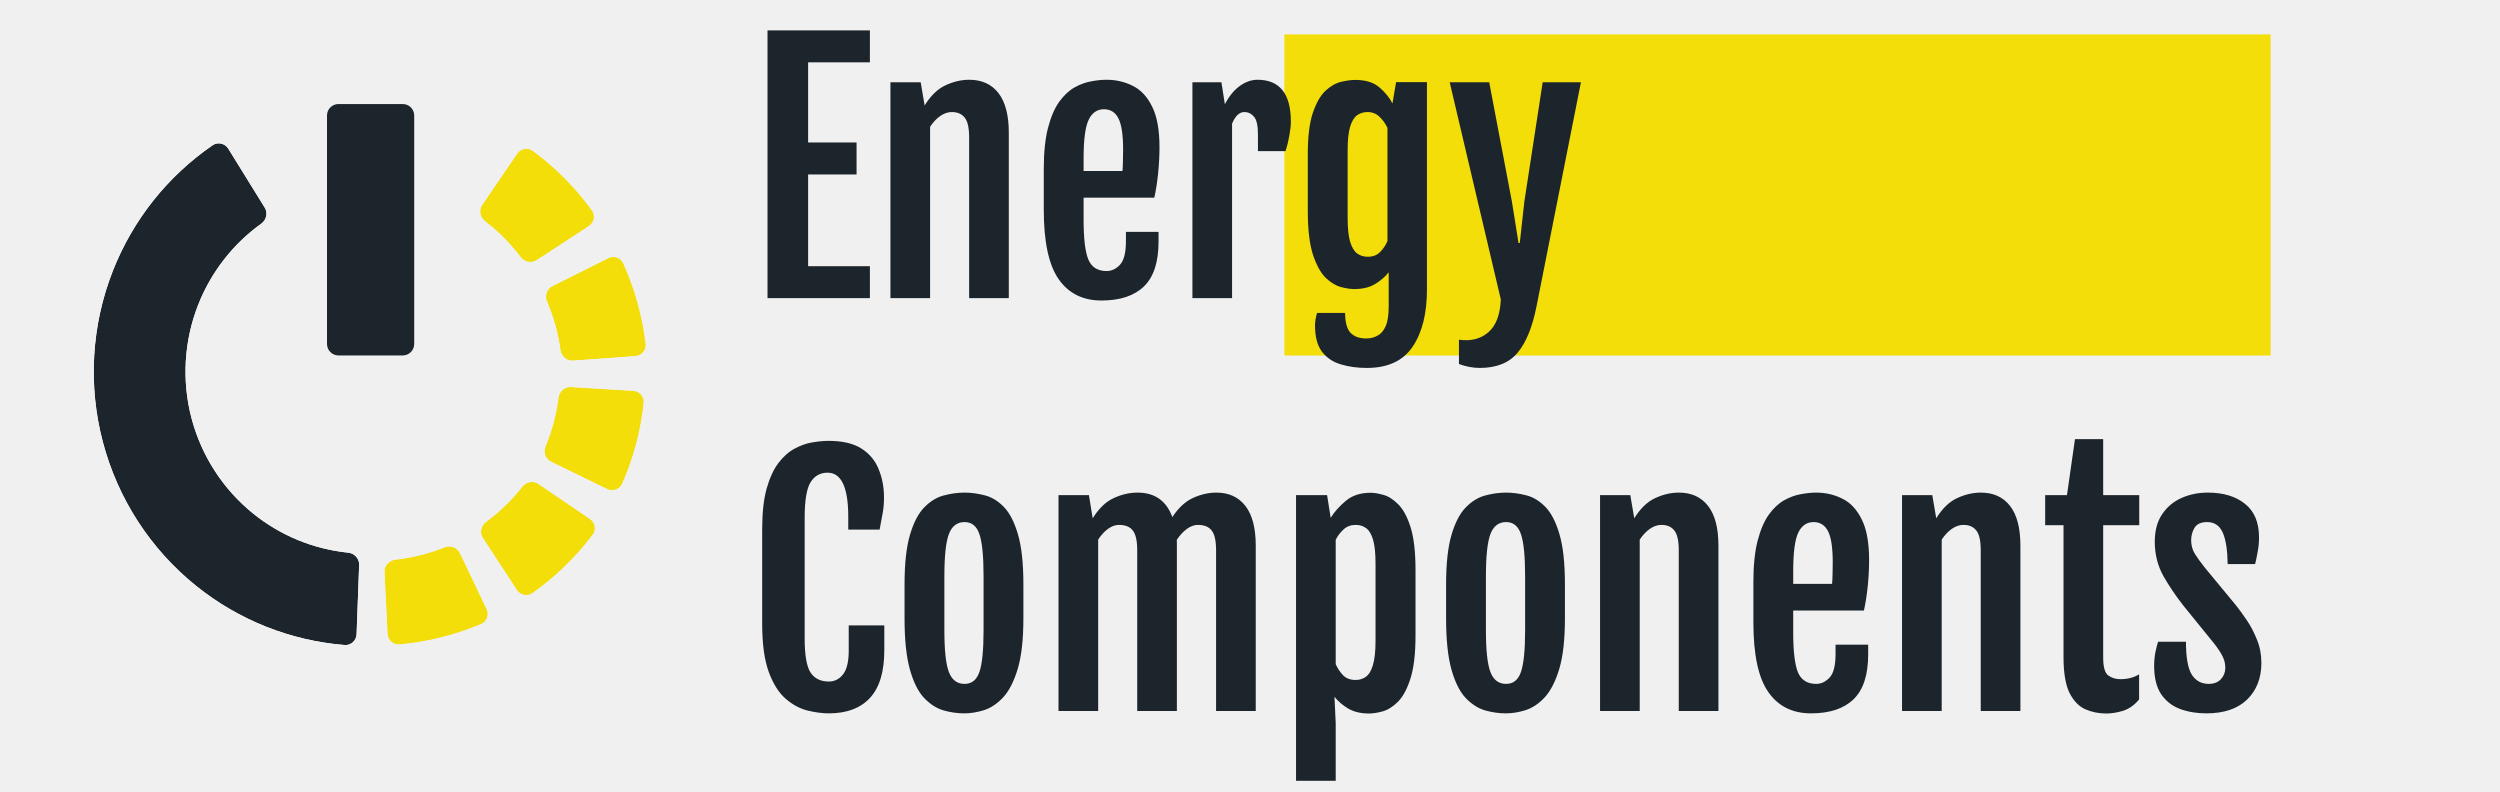
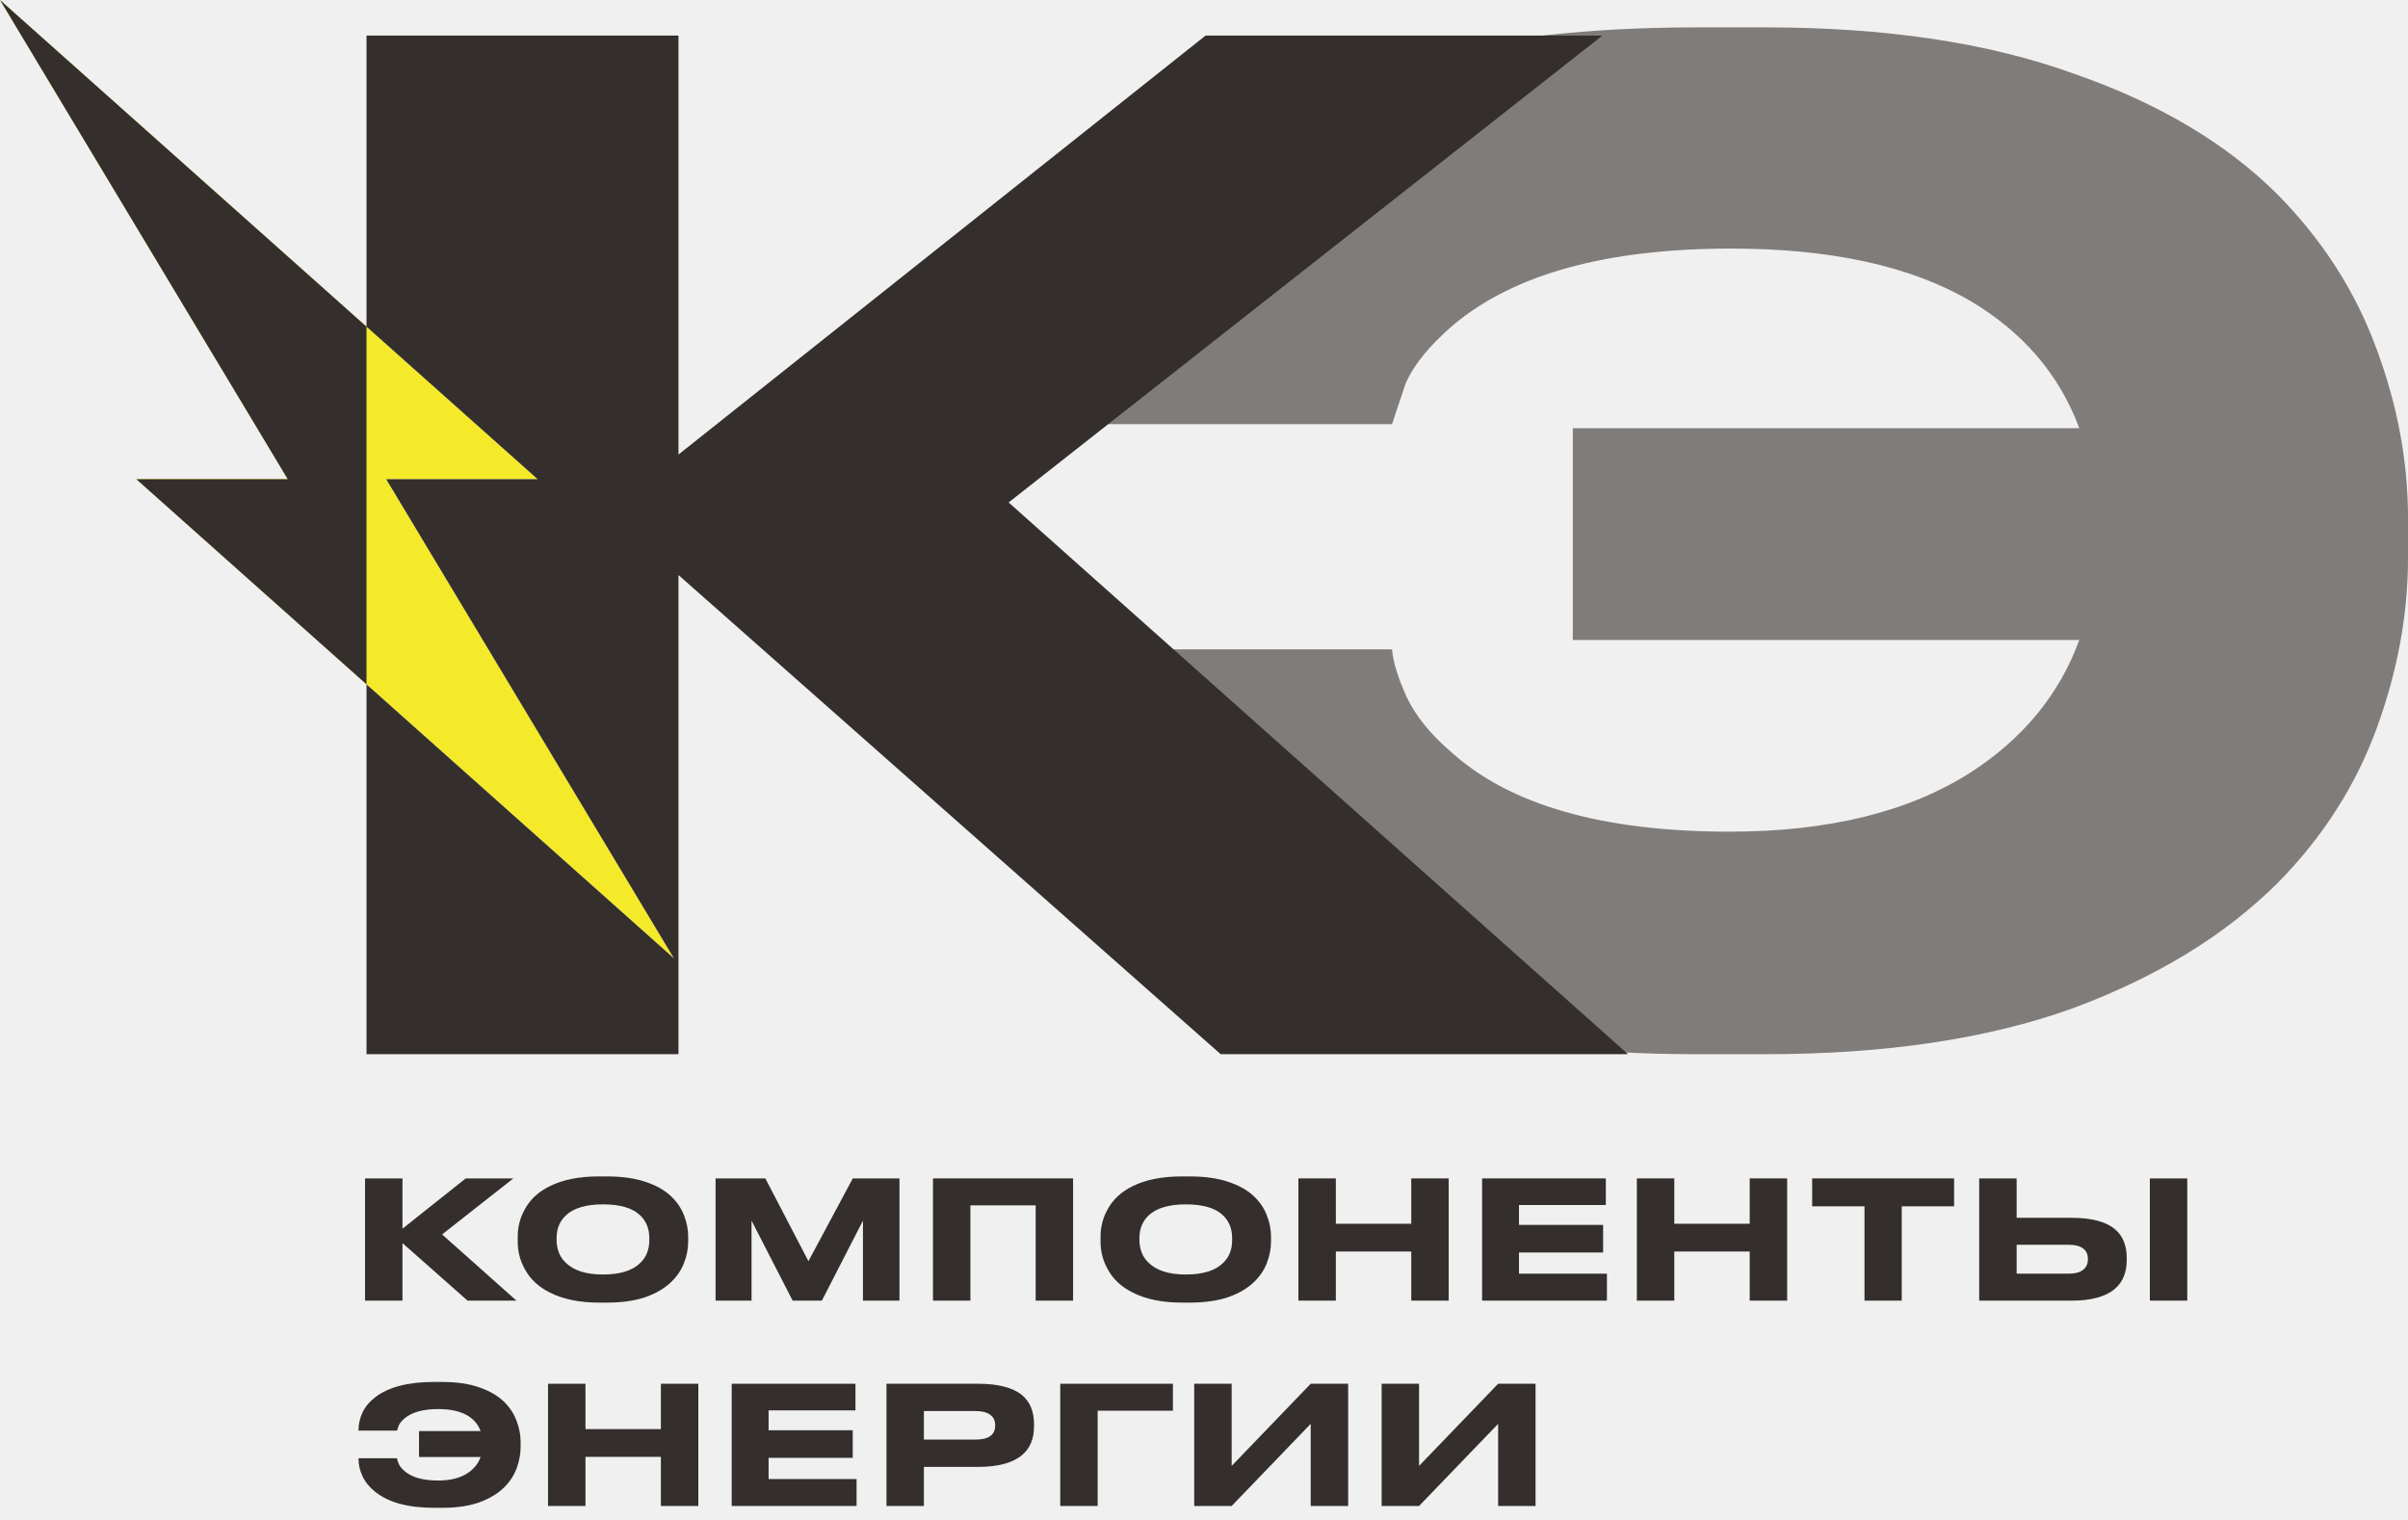
- <svg xmlns="http://www.w3.org/2000/svg" width="218" height="69" viewBox="0 0 218 69" fill="none">
-   <rect x="28.515" y="9.072" width="7.604" height="21.923" rx="1" fill="#1D252C" />
-   <mask id="path-2-inside-1_57_106" fill="white">
-     <path d="M31.095 55.304C31.075 55.856 30.61 56.289 30.059 56.246C25.335 55.869 20.822 54.078 17.108 51.093C13.132 47.898 10.28 43.504 8.973 38.556C7.665 33.609 7.971 28.369 9.844 23.61C11.594 19.164 14.626 15.355 18.539 12.667C18.996 12.353 19.617 12.499 19.909 12.971L23.085 18.104C23.374 18.572 23.229 19.183 22.782 19.504C20.317 21.274 18.404 23.727 17.283 26.574C16.041 29.731 15.838 33.206 16.705 36.487C17.573 39.769 19.464 42.684 22.101 44.803C24.477 46.713 27.345 47.885 30.357 48.191C30.906 48.246 31.338 48.707 31.317 49.258L31.095 55.304Z" />
-   </mask>
-   <path d="M31.095 55.304C31.075 55.856 30.61 56.289 30.059 56.246C25.335 55.869 20.822 54.078 17.108 51.093C13.132 47.898 10.28 43.504 8.973 38.556C7.665 33.609 7.971 28.369 9.844 23.61C11.594 19.164 14.626 15.355 18.539 12.667C18.996 12.353 19.617 12.499 19.909 12.971L23.085 18.104C23.374 18.572 23.229 19.183 22.782 19.504C20.317 21.274 18.404 23.727 17.283 26.574C16.041 29.731 15.838 33.206 16.705 36.487C17.573 39.769 19.464 42.684 22.101 44.803C24.477 46.713 27.345 47.885 30.357 48.191C30.906 48.246 31.338 48.707 31.317 49.258L31.095 55.304Z" fill="#1D252C" stroke="#1D252C" stroke-width="100" mask="url(#path-2-inside-1_57_106)" />
-   <mask id="path-3-inside-2_57_106" fill="white">
-     <path d="M55.399 31.058C55.951 31.018 56.367 30.539 56.304 29.99C56.022 27.561 55.363 25.191 54.349 22.963C54.122 22.462 53.521 22.265 53.029 22.512L48.171 24.945C47.675 25.193 47.479 25.796 47.699 26.305C48.28 27.653 48.675 29.074 48.872 30.528C48.946 31.075 49.422 31.489 49.972 31.45L55.399 31.058Z" />
-   </mask>
-   <path d="M55.399 31.058C55.951 31.018 56.367 30.539 56.304 29.99C56.022 27.561 55.363 25.191 54.349 22.963C54.122 22.462 53.521 22.265 53.029 22.512L48.171 24.945C47.675 25.193 47.479 25.796 47.699 26.305C48.28 27.653 48.675 29.074 48.872 30.528C48.946 31.075 49.422 31.489 49.972 31.45L55.399 31.058Z" fill="#F3DE09" stroke="#F3DE09" stroke-width="100" mask="url(#path-3-inside-2_57_106)" />
-   <mask id="path-4-inside-3_57_106" fill="white">
-     <path d="M52.937 42.648C53.433 42.89 54.036 42.686 54.259 42.181C55.247 39.942 55.88 37.564 56.134 35.132C56.191 34.585 55.77 34.113 55.219 34.079L49.792 33.747C49.238 33.713 48.765 34.133 48.697 34.681C48.515 36.139 48.136 37.565 47.568 38.921C47.355 39.43 47.557 40.026 48.053 40.268L52.937 42.648Z" />
-   </mask>
-   <path d="M52.937 42.648C53.433 42.89 54.036 42.686 54.259 42.181C55.247 39.942 55.88 37.564 56.134 35.132C56.191 34.585 55.77 34.113 55.219 34.079L49.792 33.747C49.238 33.713 48.765 34.133 48.697 34.681C48.515 36.139 48.136 37.565 47.568 38.921C47.355 39.43 47.557 40.026 48.053 40.268L52.937 42.648Z" fill="#F3DE09" stroke="#F3DE09" stroke-width="100" mask="url(#path-4-inside-3_57_106)" />
-   <mask id="path-5-inside-4_57_106" fill="white">
-     <path d="M45.066 51.444C45.368 51.906 45.99 52.039 46.441 51.721C48.445 50.303 50.215 48.584 51.689 46.627C52.021 46.186 51.901 45.562 51.443 45.25L46.958 42.199C46.502 41.888 45.882 42.005 45.543 42.439C44.634 43.6 43.57 44.633 42.38 45.509C41.936 45.837 41.803 46.453 42.105 46.915L45.066 51.444Z" />
-   </mask>
-   <path d="M45.066 51.444C45.368 51.906 45.99 52.039 46.441 51.721C48.445 50.303 50.215 48.584 51.689 46.627C52.021 46.186 51.901 45.562 51.443 45.25L46.958 42.199C46.502 41.888 45.882 42.005 45.543 42.439C44.634 43.6 43.57 44.633 42.38 45.509C41.936 45.837 41.803 46.453 42.105 46.915L45.066 51.444Z" fill="#F3DE09" stroke="#F3DE09" stroke-width="100" mask="url(#path-5-inside-4_57_106)" />
-   <mask id="path-6-inside-5_57_106" fill="white">
-     <path d="M33.791 55.27C33.819 55.822 34.288 56.249 34.837 56.199C37.287 55.976 39.687 55.376 41.951 54.422C42.462 54.206 42.674 53.605 42.435 53.105L40.104 48.227C39.867 47.73 39.274 47.522 38.763 47.726C37.388 48.276 35.945 48.637 34.472 48.8C33.923 48.86 33.497 49.327 33.524 49.879L33.791 55.27Z" />
-   </mask>
-   <path d="M33.791 55.27C33.819 55.822 34.288 56.249 34.837 56.199C37.287 55.976 39.687 55.376 41.951 54.422C42.462 54.206 42.674 53.605 42.435 53.105L40.104 48.227C39.867 47.73 39.274 47.522 38.763 47.726C37.388 48.276 35.945 48.637 34.472 48.8C33.923 48.86 33.497 49.327 33.524 49.879L33.791 55.27Z" fill="#F3DE09" stroke="#F3DE09" stroke-width="100" mask="url(#path-6-inside-5_57_106)" />
-   <mask id="path-7-inside-6_57_106" fill="white">
-     <path d="M51.351 19.715C51.813 19.412 51.943 18.792 51.618 18.344C50.182 16.36 48.445 14.609 46.469 13.154C46.024 12.826 45.401 12.947 45.091 13.401L42.042 17.878C41.732 18.334 41.855 18.953 42.295 19.291C43.464 20.188 44.506 21.238 45.392 22.413C45.724 22.855 46.343 22.986 46.805 22.684L51.351 19.715Z" />
-   </mask>
-   <path d="M51.351 19.715C51.813 19.412 51.943 18.792 51.618 18.344C50.182 16.36 48.445 14.609 46.469 13.154C46.024 12.826 45.401 12.947 45.091 13.401L42.042 17.878C41.732 18.334 41.855 18.953 42.295 19.291C43.464 20.188 44.506 21.238 45.392 22.413C45.724 22.855 46.343 22.986 46.805 22.684L51.351 19.715Z" fill="#F3DE09" stroke="#F3DE09" stroke-width="100" mask="url(#path-7-inside-6_57_106)" />
-   <rect x="111.999" y="3" width="86" height="28" fill="#F3DE09" />
-   <path d="M66.927 2.648H75.855V5.437H70.468V12.424H74.693V15.213H70.468V23.211H75.855V26H66.927V2.648ZM77.646 7.174H80.284L80.626 9.183V9.197C81.164 8.331 81.775 7.743 82.458 7.433C83.142 7.114 83.83 6.955 84.523 6.955C85.617 6.955 86.464 7.342 87.066 8.117C87.667 8.892 87.968 10.045 87.968 11.576V26H84.509V11.986C84.509 11.157 84.381 10.582 84.126 10.264C83.871 9.935 83.497 9.771 83.005 9.771C82.659 9.771 82.322 9.885 81.993 10.113C81.665 10.341 81.369 10.655 81.105 11.056V26H77.646V7.174ZM91.017 18.289V14.734C91.017 13.294 91.14 12.1 91.386 11.152C91.632 10.204 91.956 9.448 92.357 8.883C92.767 8.317 93.213 7.898 93.697 7.625C94.189 7.351 94.676 7.174 95.159 7.092C95.642 7 96.085 6.955 96.486 6.955C97.315 6.955 98.081 7.133 98.782 7.488C99.484 7.834 100.045 8.436 100.464 9.293C100.892 10.14 101.107 11.321 101.107 12.834C101.107 13.59 101.066 14.365 100.984 15.158C100.902 15.942 100.792 16.635 100.656 17.236H94.49V19.15C94.49 20.791 94.626 21.948 94.9 22.623C95.182 23.297 95.715 23.635 96.499 23.635C96.928 23.635 97.315 23.452 97.661 23.088C98.008 22.714 98.181 22.03 98.181 21.037V20.217H101.025V21.078C101.025 22.864 100.596 24.168 99.74 24.988C98.892 25.799 97.661 26.205 96.048 26.205C94.426 26.205 93.182 25.585 92.316 24.346C91.45 23.106 91.017 21.087 91.017 18.289ZM97.88 14.912C97.898 14.711 97.912 14.411 97.921 14.01C97.93 13.599 97.935 13.271 97.935 13.025C97.935 11.777 97.803 10.883 97.538 10.345C97.274 9.808 96.855 9.534 96.281 9.525C95.67 9.525 95.219 9.835 94.927 10.455C94.635 11.066 94.49 12.182 94.49 13.805V14.912H97.88ZM103.978 7.174H106.507L106.808 9.088C107.182 8.377 107.619 7.844 108.12 7.488C108.622 7.133 109.132 6.955 109.652 6.955C111.593 6.955 112.564 8.176 112.564 10.619C112.564 10.929 112.518 11.339 112.427 11.849C112.336 12.351 112.226 12.793 112.099 13.176H109.693V11.713C109.693 10.956 109.579 10.446 109.351 10.181C109.123 9.908 108.84 9.771 108.503 9.771C108.075 9.771 107.719 10.108 107.437 10.783V26H103.978V7.174ZM117.294 27.285C117.294 28.087 117.445 28.657 117.745 28.994C118.055 29.34 118.52 29.514 119.14 29.514C119.486 29.514 119.805 29.436 120.097 29.281C120.398 29.135 120.639 28.862 120.822 28.461C121.004 28.06 121.095 27.476 121.095 26.711V23.744C120.785 24.136 120.389 24.478 119.906 24.769C119.422 25.061 118.816 25.207 118.087 25.207C117.768 25.207 117.381 25.148 116.925 25.029C116.478 24.911 116.032 24.637 115.585 24.209C115.148 23.771 114.779 23.092 114.478 22.172C114.186 21.251 114.04 19.993 114.04 18.398V13.449C114.04 11.918 114.186 10.715 114.478 9.84C114.779 8.965 115.148 8.322 115.585 7.912C116.032 7.502 116.488 7.242 116.952 7.133C117.426 7.023 117.832 6.969 118.169 6.969C119.09 6.969 119.796 7.187 120.288 7.625C120.79 8.053 121.168 8.518 121.423 9.019L121.738 7.16H124.431V25.234C124.431 27.331 124.016 28.994 123.187 30.224C122.357 31.464 121.022 32.084 119.181 32.084C118.351 32.084 117.595 31.979 116.911 31.769C116.228 31.569 115.681 31.2 115.271 30.662C114.87 30.124 114.669 29.363 114.669 28.379C114.669 28.069 114.728 27.704 114.847 27.285H117.294ZM119.263 22.39C119.719 22.39 120.083 22.249 120.357 21.967C120.63 21.684 120.84 21.37 120.986 21.023V11.152C120.812 10.778 120.58 10.455 120.288 10.181C120.006 9.908 119.659 9.771 119.249 9.771C118.912 9.771 118.611 9.862 118.347 10.045C118.092 10.218 117.887 10.551 117.732 11.043C117.586 11.526 117.513 12.237 117.513 13.176V18.945C117.513 19.875 117.586 20.59 117.732 21.092C117.887 21.584 118.096 21.926 118.361 22.117C118.625 22.299 118.926 22.39 119.263 22.39ZM127.22 29.623C128.268 29.769 129.125 29.55 129.79 28.967C130.456 28.392 130.816 27.44 130.87 26.109L126.413 7.174H129.859L131.841 17.592L132.415 21.187H132.525L132.921 17.592L134.521 7.174H137.857L133.988 26.697C133.632 28.502 133.085 29.851 132.347 30.744C131.609 31.637 130.506 32.084 129.038 32.084C128.446 32.084 127.84 31.97 127.22 31.742V29.623Z" fill="#1D252C" />
-   <path d="M72.273 62.205C71.708 62.205 71.088 62.123 70.413 61.959C69.748 61.795 69.115 61.453 68.513 60.933C67.911 60.414 67.419 59.635 67.036 58.596C66.654 57.547 66.462 56.148 66.462 54.398V46.127C66.462 44.723 66.59 43.556 66.845 42.627C67.109 41.688 67.451 40.941 67.87 40.385C68.299 39.819 68.768 39.4 69.279 39.127C69.798 38.844 70.313 38.662 70.823 38.58C71.343 38.489 71.822 38.443 72.259 38.443C73.462 38.443 74.415 38.666 75.117 39.113C75.818 39.56 76.32 40.161 76.62 40.918C76.93 41.665 77.085 42.49 77.085 43.392C77.085 43.894 77.044 44.358 76.962 44.787C76.889 45.206 76.803 45.671 76.702 46.181H73.968V45.06C73.968 42.499 73.367 41.218 72.163 41.218C71.516 41.218 71.019 41.501 70.673 42.066C70.336 42.622 70.167 43.648 70.167 45.142V55.67C70.167 57.119 70.336 58.108 70.673 58.636C71.019 59.165 71.553 59.429 72.273 59.429C72.774 59.429 73.189 59.22 73.517 58.801C73.845 58.372 74.009 57.689 74.009 56.75V54.535H77.112V56.695C77.112 58.564 76.698 59.949 75.868 60.851C75.039 61.754 73.84 62.205 72.273 62.205ZM84.085 62.205C83.484 62.205 82.877 62.118 82.267 61.945C81.656 61.763 81.091 61.398 80.572 60.851C80.061 60.304 79.651 59.48 79.341 58.377C79.031 57.265 78.876 55.779 78.876 53.92V50.967C78.876 49.135 79.036 47.685 79.355 46.619C79.674 45.543 80.093 44.746 80.612 44.226C81.132 43.698 81.697 43.356 82.308 43.201C82.918 43.037 83.516 42.955 84.099 42.955C84.664 42.955 85.247 43.032 85.849 43.187C86.45 43.333 87.006 43.666 87.517 44.185C88.027 44.696 88.442 45.493 88.761 46.578C89.08 47.653 89.24 49.116 89.24 50.967V53.92C89.24 55.752 89.075 57.219 88.747 58.322C88.419 59.416 87.995 60.245 87.476 60.81C86.956 61.366 86.396 61.74 85.794 61.931C85.202 62.114 84.632 62.205 84.085 62.205ZM84.112 59.635C84.732 59.635 85.161 59.293 85.398 58.609C85.644 57.926 85.767 56.704 85.767 54.945V50.256C85.767 48.487 85.644 47.257 85.398 46.564C85.161 45.871 84.732 45.525 84.112 45.525C83.465 45.525 83.01 45.871 82.745 46.564C82.481 47.257 82.349 48.487 82.349 50.256V54.945C82.349 56.704 82.481 57.926 82.745 58.609C83.01 59.293 83.465 59.635 84.112 59.635ZM92.302 43.174H94.954L95.282 45.183V45.197C95.82 44.331 96.431 43.743 97.115 43.433C97.807 43.114 98.5 42.955 99.193 42.955C100.697 42.955 101.708 43.666 102.228 45.088C102.766 44.276 103.367 43.721 104.032 43.42C104.707 43.11 105.386 42.955 106.07 42.955C107.154 42.955 107.997 43.342 108.599 44.117C109.2 44.892 109.501 46.045 109.501 47.576V62H106.042V47.986C106.042 47.157 105.915 46.583 105.659 46.264C105.413 45.935 105.008 45.771 104.443 45.771C104.133 45.771 103.814 45.89 103.486 46.127C103.167 46.364 102.875 46.683 102.611 47.084C102.62 47.166 102.624 47.248 102.624 47.33C102.624 47.412 102.624 47.494 102.624 47.576V62H99.165V47.986C99.165 47.157 99.038 46.583 98.782 46.264C98.536 45.935 98.131 45.771 97.566 45.771C97.256 45.771 96.941 45.885 96.622 46.113C96.303 46.341 96.016 46.655 95.761 47.056V62H92.302V43.174ZM116.474 63.066V68.084H113.015V43.174H115.722L116.036 45.156C116.355 44.636 116.793 44.144 117.349 43.679C117.905 43.206 118.629 42.968 119.523 42.968C119.814 42.968 120.174 43.028 120.603 43.146C121.04 43.256 121.473 43.525 121.902 43.953C122.339 44.372 122.704 45.038 122.995 45.949C123.287 46.861 123.433 48.118 123.433 49.722V55.424C123.433 57.019 123.282 58.276 122.982 59.197C122.69 60.108 122.321 60.783 121.874 61.221C121.437 61.649 120.99 61.922 120.534 62.041C120.088 62.159 119.705 62.218 119.386 62.218C118.657 62.218 118.046 62.073 117.554 61.781C117.071 61.489 116.674 61.148 116.365 60.756L116.474 63.066ZM116.474 57.912C116.629 58.267 116.838 58.586 117.103 58.869C117.376 59.151 117.745 59.293 118.21 59.293C118.547 59.293 118.844 59.202 119.099 59.019C119.363 58.837 119.568 58.5 119.714 58.008C119.869 57.506 119.947 56.791 119.947 55.861V49.189C119.947 48.25 119.874 47.539 119.728 47.056C119.582 46.564 119.377 46.227 119.113 46.045C118.857 45.862 118.561 45.771 118.224 45.771C117.795 45.771 117.44 45.903 117.157 46.168C116.875 46.423 116.647 46.724 116.474 47.07V57.912ZM131.308 62.205C130.706 62.205 130.1 62.118 129.49 61.945C128.879 61.763 128.314 61.398 127.794 60.851C127.284 60.304 126.874 59.48 126.564 58.377C126.254 57.265 126.099 55.779 126.099 53.92V50.967C126.099 49.135 126.258 47.685 126.577 46.619C126.896 45.543 127.316 44.746 127.835 44.226C128.355 43.698 128.92 43.356 129.531 43.201C130.141 43.037 130.738 42.955 131.322 42.955C131.887 42.955 132.47 43.032 133.072 43.187C133.673 43.333 134.229 43.666 134.74 44.185C135.25 44.696 135.665 45.493 135.984 46.578C136.303 47.653 136.462 49.116 136.462 50.967V53.92C136.462 55.752 136.298 57.219 135.97 58.322C135.642 59.416 135.218 60.245 134.698 60.81C134.179 61.366 133.618 61.74 133.017 61.931C132.424 62.114 131.855 62.205 131.308 62.205ZM131.335 59.635C131.955 59.635 132.383 59.293 132.62 58.609C132.866 57.926 132.99 56.704 132.99 54.945V50.256C132.99 48.487 132.866 47.257 132.62 46.564C132.383 45.871 131.955 45.525 131.335 45.525C130.688 45.525 130.232 45.871 129.968 46.564C129.704 47.257 129.572 48.487 129.572 50.256V54.945C129.572 56.704 129.704 57.926 129.968 58.609C130.232 59.293 130.688 59.635 131.335 59.635ZM139.525 43.174H142.163L142.505 45.183V45.197C143.043 44.331 143.654 43.743 144.337 43.433C145.021 43.114 145.709 42.955 146.402 42.955C147.495 42.955 148.343 43.342 148.945 44.117C149.546 44.892 149.847 46.045 149.847 47.576V62H146.388V47.986C146.388 47.157 146.26 46.583 146.005 46.264C145.75 45.935 145.376 45.771 144.884 45.771C144.538 45.771 144.2 45.885 143.872 46.113C143.544 46.341 143.248 46.655 142.984 47.056V62H139.525V43.174ZM152.896 54.289V50.734C152.896 49.294 153.019 48.1 153.265 47.152C153.511 46.204 153.835 45.448 154.236 44.883C154.646 44.318 155.092 43.898 155.575 43.625C156.068 43.351 156.555 43.174 157.038 43.092C157.521 43 157.963 42.955 158.365 42.955C159.194 42.955 159.96 43.133 160.661 43.488C161.363 43.834 161.924 44.436 162.343 45.293C162.771 46.14 162.986 47.321 162.986 48.834C162.986 49.59 162.945 50.365 162.863 51.158C162.781 51.942 162.671 52.635 162.534 53.236H156.368V55.15C156.368 56.791 156.505 57.948 156.779 58.623C157.061 59.297 157.594 59.635 158.378 59.635C158.807 59.635 159.194 59.452 159.54 59.088C159.887 58.714 160.06 58.03 160.06 57.037V56.217H162.904V57.078C162.904 58.864 162.475 60.168 161.618 60.988C160.771 61.799 159.54 62.205 157.927 62.205C156.305 62.205 155.06 61.585 154.195 60.346C153.329 59.106 152.896 57.087 152.896 54.289ZM159.759 50.912C159.777 50.711 159.791 50.411 159.8 50.01C159.809 49.599 159.814 49.271 159.814 49.025C159.814 47.776 159.682 46.883 159.417 46.346C159.153 45.808 158.734 45.534 158.159 45.525C157.549 45.525 157.098 45.835 156.806 46.455C156.514 47.066 156.368 48.182 156.368 49.804V50.912H159.759ZM165.857 43.174H168.495L168.837 45.183V45.197C169.375 44.331 169.986 43.743 170.669 43.433C171.353 43.114 172.041 42.955 172.734 42.955C173.827 42.955 174.675 43.342 175.277 44.117C175.878 44.892 176.179 46.045 176.179 47.576V62H172.72V47.986C172.72 47.157 172.592 46.583 172.337 46.264C172.082 45.935 171.708 45.771 171.216 45.771C170.87 45.771 170.532 45.885 170.204 46.113C169.876 46.341 169.58 46.655 169.316 47.056V62H165.857V43.174ZM179.939 45.799H178.339V43.174H180.24L180.937 38.293H183.398V43.174H186.542V45.799H183.398V57.338C183.398 58.158 183.544 58.678 183.835 58.896C184.136 59.115 184.487 59.224 184.888 59.224C185.526 59.224 186.073 59.083 186.529 58.801V60.988C186.137 61.471 185.681 61.799 185.161 61.972C184.642 62.136 184.141 62.218 183.657 62.218C183.019 62.218 182.413 62.096 181.839 61.849C181.274 61.594 180.814 61.116 180.458 60.414C180.112 59.703 179.939 58.668 179.939 57.31V45.799ZM187.841 58.062C187.841 57.652 187.878 57.256 187.95 56.873C188.032 56.49 188.11 56.185 188.183 55.957H190.616C190.616 57.324 190.785 58.281 191.122 58.828C191.469 59.366 191.961 59.635 192.599 59.635C193.055 59.635 193.41 59.498 193.665 59.224C193.92 58.942 194.048 58.609 194.048 58.226C194.048 57.825 193.939 57.438 193.72 57.064C193.51 56.691 193.219 56.28 192.845 55.834L190.425 52.853C189.769 52.024 189.181 51.158 188.661 50.256C188.151 49.344 187.896 48.342 187.896 47.248C187.896 46.273 188.11 45.471 188.538 44.842C188.967 44.204 189.532 43.73 190.234 43.42C190.935 43.11 191.697 42.955 192.517 42.955C193.875 42.955 194.96 43.283 195.771 43.939C196.582 44.586 196.988 45.562 196.988 46.865C196.988 47.293 196.947 47.717 196.865 48.136C196.792 48.547 196.719 48.898 196.646 49.189H194.253C194.235 47.95 194.089 47.029 193.816 46.428C193.542 45.826 193.091 45.525 192.462 45.525C191.934 45.525 191.569 45.689 191.368 46.017C191.168 46.346 191.068 46.71 191.068 47.111C191.068 47.549 191.177 47.945 191.396 48.301C191.615 48.647 191.897 49.039 192.243 49.476L194.978 52.785C195.242 53.113 195.547 53.532 195.894 54.043C196.24 54.544 196.541 55.114 196.796 55.752C197.06 56.381 197.193 57.064 197.193 57.803C197.193 59.124 196.778 60.191 195.948 61.002C195.119 61.804 193.934 62.205 192.394 62.205C191.555 62.205 190.79 62.077 190.097 61.822C189.404 61.558 188.853 61.125 188.443 60.523C188.042 59.913 187.841 59.092 187.841 58.062Z" fill="#1D252C" />
+ <svg xmlns="http://www.w3.org/2000/svg" width="103" height="65" viewBox="0 0 103 65" fill="none">
+   <g clip-path="url(#clip0_160_42)">
+     <path d="M86.26 52.089H88.615C89.46 52.089 90.076 52.251 90.465 52.574C90.802 52.86 90.97 53.272 90.97 53.811V53.888C90.97 54.427 90.799 54.841 90.457 55.132C90.063 55.464 89.449 55.631 88.615 55.631H84.658V50.403H86.26V52.089ZM88.491 54.478C88.76 54.478 88.962 54.424 89.097 54.317C89.237 54.209 89.307 54.061 89.307 53.874V53.825C89.307 53.642 89.237 53.499 89.097 53.396C88.962 53.293 88.76 53.241 88.491 53.241H86.26V54.478H88.491ZM93.559 50.403V55.631H91.958V50.403H93.559Z" fill="#342F2C" />
+     <path d="M79.752 55.631V51.597H77.514V50.403H83.585V51.597H81.346V55.631H79.752Z" fill="#342F2C" />
+     <path d="M74.842 55.631V53.53H71.616V55.631H70.015V50.403H71.616V52.342H74.842V50.403H76.444V55.631H74.842Z" fill="#342F2C" />
+     <path d="M63.395 50.403H68.689V51.541H64.973V52.391H68.572V53.572H64.973V54.478H68.735V55.631H63.395V50.403Z" fill="#342F2C" />
+     <path d="M60.365 55.631V53.53H57.139V55.631H55.538V50.403H57.139V52.342H60.365V50.403H61.967V55.631H60.365Z" fill="#342F2C" />
+     <path d="M50.892 50.318C51.534 50.318 52.084 50.395 52.54 50.55C52.996 50.7 53.364 50.908 53.644 51.175C53.892 51.414 54.074 51.684 54.188 51.984C54.307 52.283 54.366 52.588 54.366 52.897V53.108C54.366 53.412 54.307 53.717 54.188 54.021C54.074 54.321 53.892 54.591 53.644 54.83C53.358 55.106 52.988 55.324 52.532 55.483C52.076 55.638 51.529 55.715 50.892 55.715H50.55C49.715 55.715 49.016 55.572 48.451 55.286C47.958 55.038 47.601 54.703 47.378 54.281C47.176 53.921 47.075 53.529 47.075 53.108V52.897C47.075 52.475 47.176 52.084 47.378 51.724C47.606 51.302 47.964 50.972 48.451 50.733C49.011 50.456 49.71 50.318 50.55 50.318H50.892ZM52.703 52.953C52.703 52.56 52.576 52.239 52.322 51.991C51.995 51.672 51.462 51.513 50.721 51.513C49.995 51.513 49.464 51.672 49.127 51.991C48.868 52.239 48.738 52.56 48.738 52.953V53.052C48.738 53.225 48.77 53.396 48.832 53.565C48.894 53.733 48.995 53.883 49.135 54.014C49.477 54.347 50.005 54.513 50.721 54.513C51.456 54.513 51.99 54.347 52.322 54.014C52.576 53.766 52.703 53.445 52.703 53.052V52.953Z" fill="#342F2C" />
+     <path d="M39.907 55.631V50.403H45.9V55.631H44.299V51.555H41.508V55.631H39.907Z" fill="#342F2C" />
+     <path d="M30.608 55.631V50.403H32.737L34.58 53.944L36.477 50.403H38.474V55.631H36.912V52.209L35.155 55.631H33.904L32.147 52.209V55.631H30.608Z" fill="#342F2C" />
+     <path d="M25.962 50.318C26.604 50.318 27.154 50.395 27.61 50.55C28.066 50.7 28.434 50.908 28.713 51.175C28.962 51.414 29.144 51.684 29.258 51.984C29.377 52.283 29.436 52.588 29.436 52.897V53.108C29.436 53.412 29.377 53.717 29.258 54.021C29.144 54.321 28.962 54.591 28.713 54.83C28.428 55.106 28.058 55.324 27.602 55.483C27.146 55.638 26.599 55.715 25.962 55.715H25.62C24.785 55.715 24.086 55.572 23.521 55.286C23.028 55.038 22.671 54.703 22.448 54.281C22.246 53.921 22.145 53.529 22.145 53.108V52.897C22.145 52.475 22.246 52.084 22.448 51.724C22.676 51.302 23.034 50.972 23.521 50.733C24.08 50.456 24.78 50.318 25.62 50.318H25.962ZM27.773 52.953C27.773 52.56 27.646 52.239 27.392 51.991C27.066 51.672 26.532 51.513 25.791 51.513C25.065 51.513 24.534 51.672 24.197 51.991C23.938 52.239 23.808 52.56 23.808 52.953V53.052C23.808 53.225 23.839 53.396 23.902 53.565C23.964 53.733 24.065 53.883 24.205 54.014C24.547 54.347 25.075 54.513 25.791 54.513C26.526 54.513 27.06 54.347 27.392 54.014C27.646 53.766 27.773 53.445 27.773 53.052V52.953Z" fill="#342F2C" />
+     <path d="M19.999 55.631L17.216 53.171V55.631H15.614V50.403H17.216V52.553L19.921 50.403H21.958L18.91 52.799L22.09 55.631H19.999Z" fill="#342F2C" />
+     <path d="M64.081 64.414V60.901L60.699 64.414H59.098V59.186H60.699V62.7L64.081 59.186H65.682V64.414H64.081Z" fill="#342F2C" />
+     <path d="M56.064 64.414V60.901L52.683 64.414H51.081V59.186H52.683V62.7L56.064 59.186H57.666V64.414H56.064Z" fill="#342F2C" />
+     <path d="M45.35 64.414V59.186H50.17V60.339H46.951V64.414H45.35Z" fill="#342F2C" />
+     <path d="M39.519 62.742V64.414H37.918V59.186H41.836C42.691 59.186 43.318 59.348 43.717 59.671C44.059 59.957 44.23 60.374 44.23 60.922V60.999C44.23 61.543 44.057 61.957 43.709 62.243C43.31 62.576 42.686 62.742 41.836 62.742H39.519ZM39.519 61.575H41.719C42.284 61.575 42.567 61.376 42.567 60.978V60.95C42.567 60.763 42.497 60.617 42.357 60.514C42.217 60.407 42.004 60.353 41.719 60.353H39.519V61.575Z" fill="#342F2C" />
+     <path d="M31.298 59.186H36.592V60.325H32.876V61.175H36.475V62.355H32.876V63.262H36.639V64.414H31.298V59.186Z" fill="#342F2C" />
+     <path d="M28.269 64.414V62.313H25.043V64.414H23.441V59.186H25.043V61.126H28.269V59.186H29.87V64.414H28.269Z" fill="#342F2C" />
+     <path d="M22.269 61.892C22.269 62.187 22.214 62.484 22.105 62.784C21.997 63.084 21.826 63.353 21.593 63.592C21.318 63.869 20.96 64.089 20.52 64.253C20.079 64.412 19.548 64.492 18.926 64.492H18.569C17.444 64.492 16.599 64.26 16.034 63.796C15.796 63.604 15.62 63.386 15.506 63.142C15.392 62.899 15.335 62.648 15.335 62.391V62.37H16.983C16.988 62.435 17.014 62.52 17.061 62.623C17.107 62.721 17.185 62.817 17.294 62.911C17.599 63.187 18.081 63.325 18.739 63.325C19.253 63.325 19.67 63.222 19.991 63.016C20.266 62.838 20.455 62.606 20.559 62.32H17.923V61.21H20.559C20.455 60.929 20.266 60.706 19.991 60.542C19.68 60.36 19.266 60.269 18.747 60.269C18.099 60.269 17.618 60.402 17.301 60.669C17.177 60.777 17.094 60.88 17.053 60.978L16.983 61.189H15.335V61.175C15.335 60.913 15.392 60.66 15.506 60.416C15.62 60.172 15.799 59.957 16.042 59.77C16.607 59.329 17.449 59.109 18.569 59.109H18.926C19.548 59.109 20.079 59.189 20.52 59.348C20.965 59.502 21.323 59.716 21.593 59.987C21.826 60.226 21.997 60.496 22.105 60.795C22.214 61.091 22.269 61.386 22.269 61.681V61.892Z" fill="#342F2C" />
+     <path d="M103 23.876C103 26.284 102.552 28.711 101.658 31.158C100.763 33.604 99.357 35.802 97.44 37.751C95.182 40.006 92.242 41.803 88.621 43.141C84.999 44.44 80.632 45.09 75.519 45.09H72.579C63.334 45.09 56.389 43.198 51.745 39.414C49.785 37.847 48.337 36.069 47.4 34.082C46.462 32.094 45.994 30.049 45.994 27.947V27.775H59.542C59.585 28.31 59.798 28.998 60.181 29.839C60.565 30.642 61.204 31.425 62.099 32.19C64.612 34.445 68.575 35.572 73.986 35.572C78.204 35.572 81.633 34.731 84.275 33.05C86.533 31.597 88.088 29.705 88.94 27.373H67.275V18.314H88.94C88.088 16.021 86.533 14.205 84.275 12.868C81.719 11.377 78.31 10.632 74.049 10.632C68.724 10.632 64.761 11.721 62.163 13.9C61.14 14.779 60.458 15.62 60.117 16.422L59.542 18.142H45.994V18.028C45.994 15.887 46.462 13.823 47.4 11.835C48.337 9.848 49.807 8.09 51.809 6.561C56.453 2.968 63.377 1.171 72.579 1.171H75.519C80.632 1.171 84.999 1.821 88.621 3.121C92.285 4.382 95.224 6.121 97.44 8.338C99.357 10.287 100.763 12.485 101.658 14.932C102.552 17.34 103 19.748 103 22.156V23.876Z" fill="#342F2C" fill-opacity="0.6" />
+     <path fill-rule="evenodd" clip-rule="evenodd" d="M0 0L22.997 20.495H16.519L28.827 40.991L5.83 20.495H12.308L0 0Z" fill="#F5EA29" />
+     <path fill-rule="evenodd" clip-rule="evenodd" d="M15.677 13.972L0 0L12.308 20.495H5.83L15.677 29.271V45.09H29.021V24.595L52.213 45.09H69.638L43.143 21.491L68.537 1.523H51.565L29.021 19.442V1.523H15.677V13.972ZM15.677 13.972V29.271L28.827 40.991L16.519 20.495H22.997L15.677 13.972Z" fill="#342F2C" />
+   </g>
+   <defs>
+     <clipPath id="clip0_160_42">
+       <rect width="103" height="65" fill="white" />
+     </clipPath>
+   </defs>
</svg>
